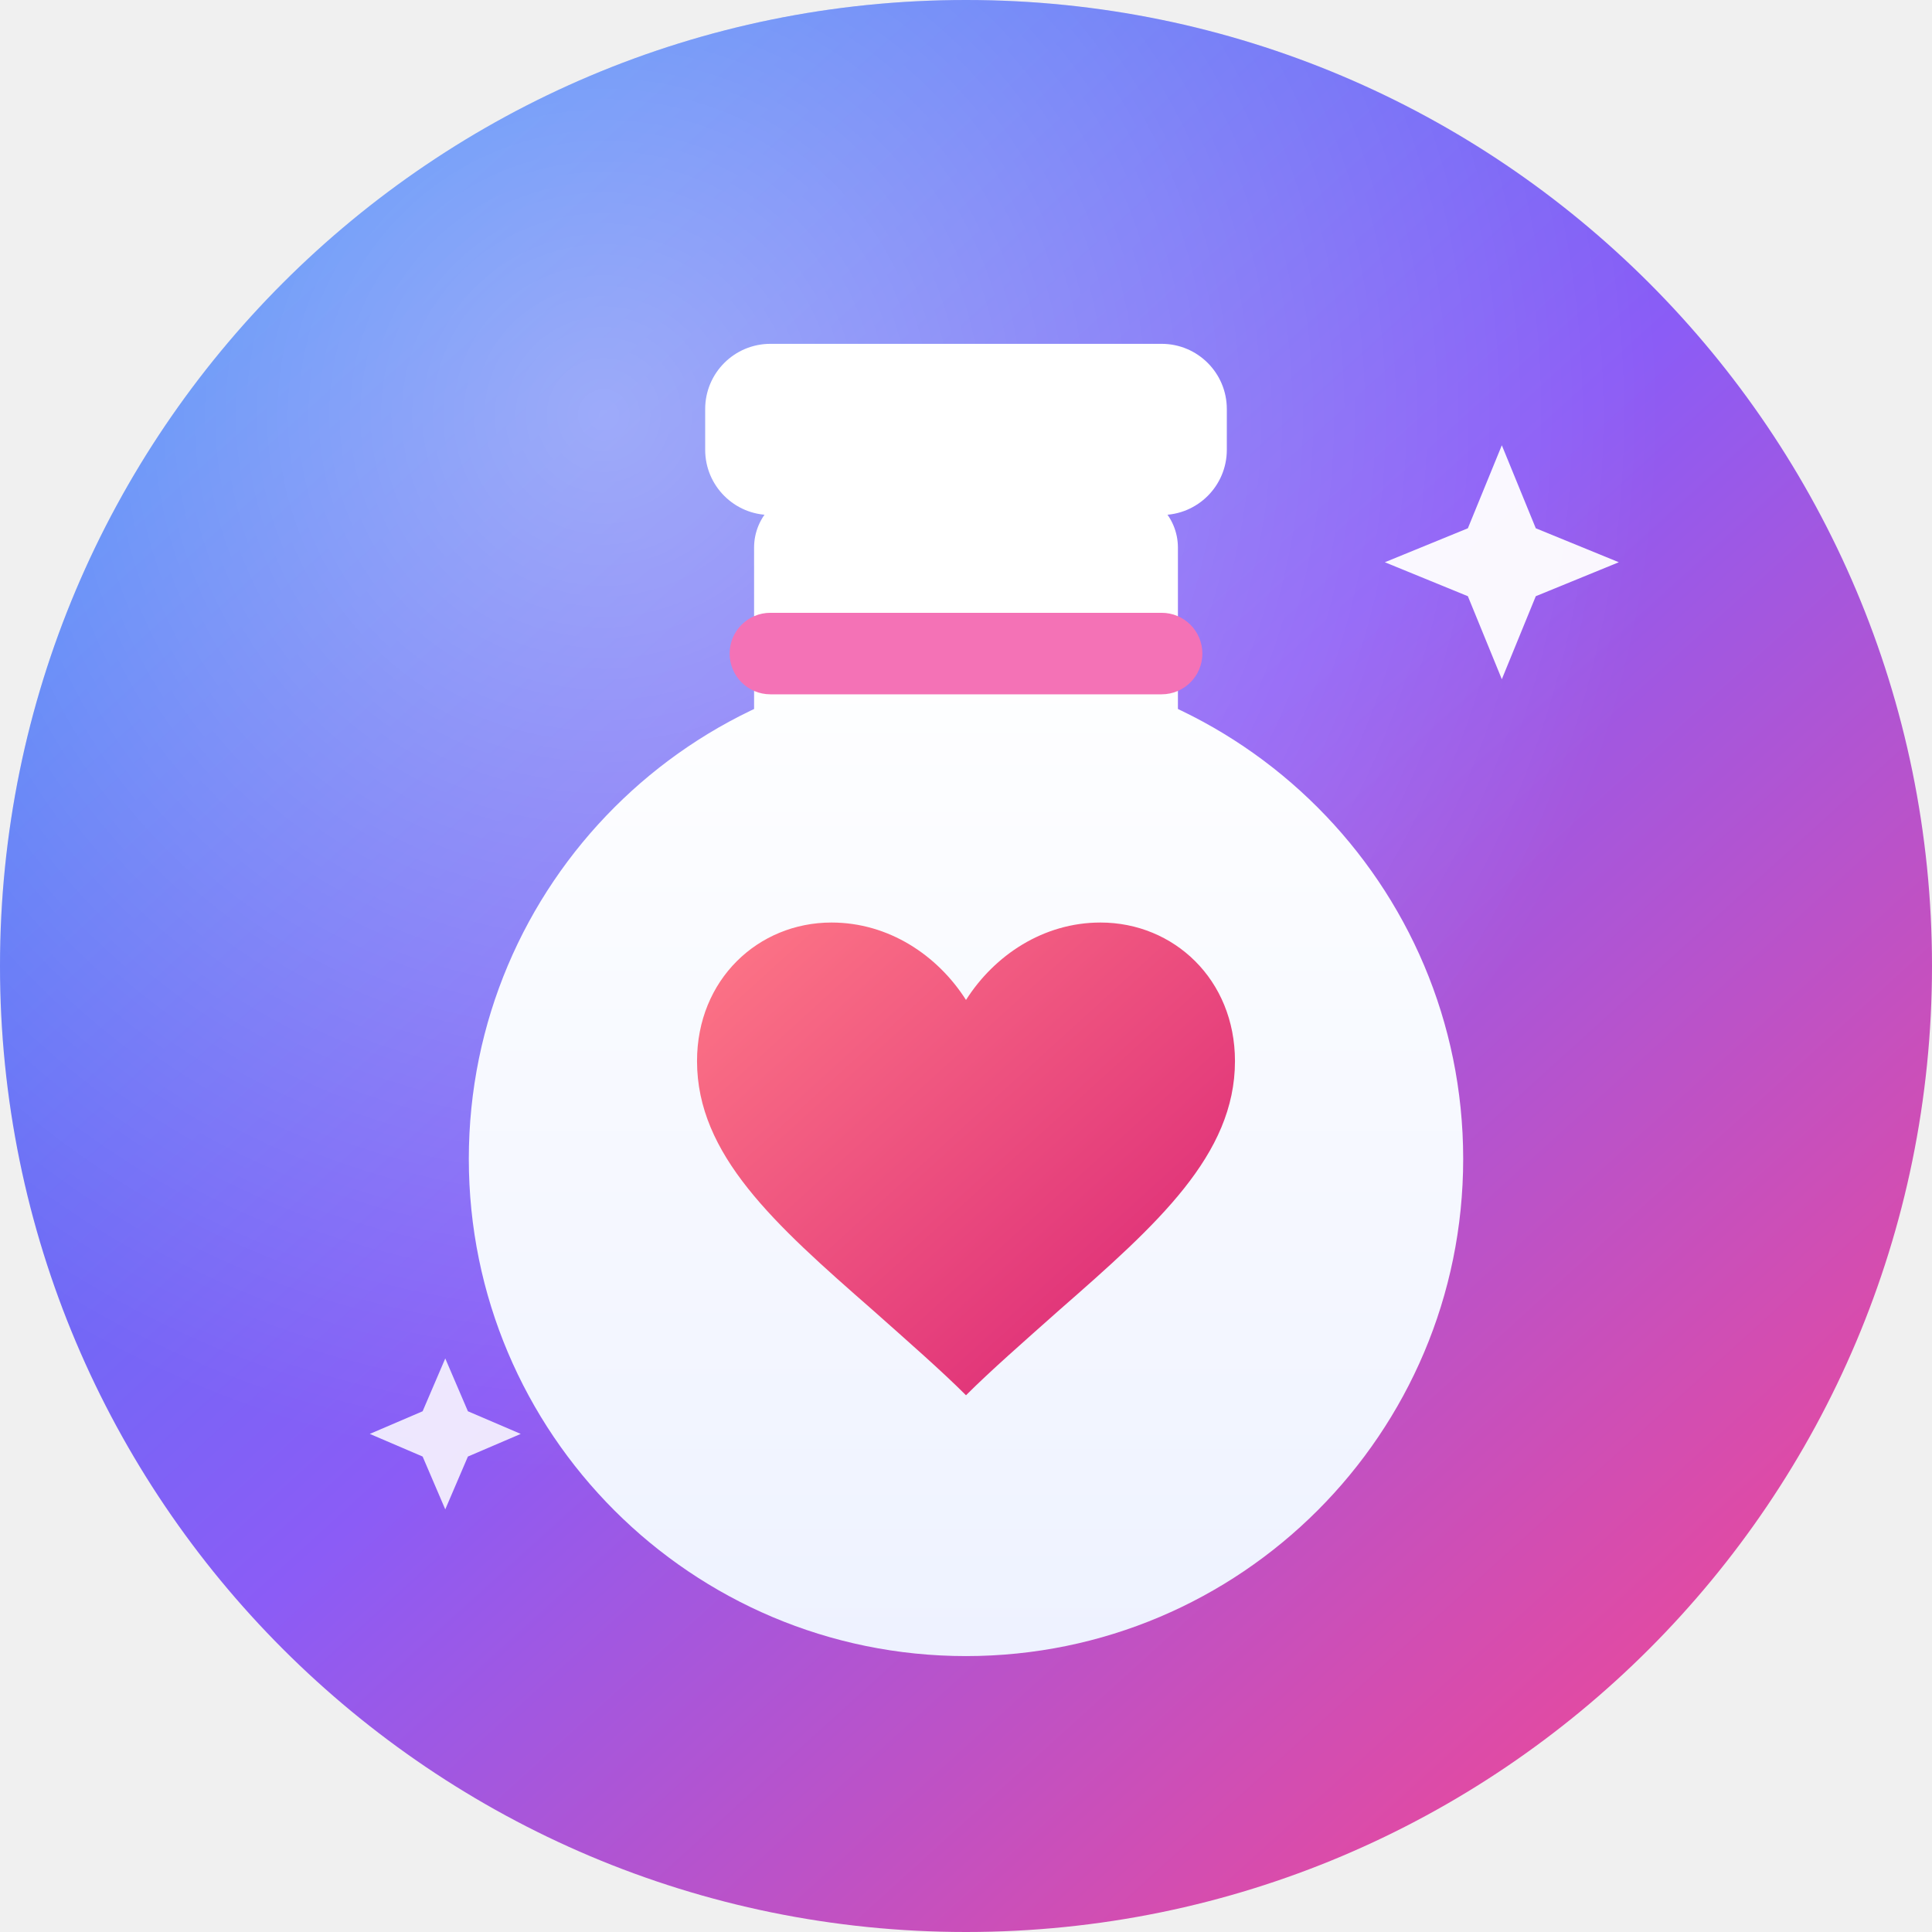
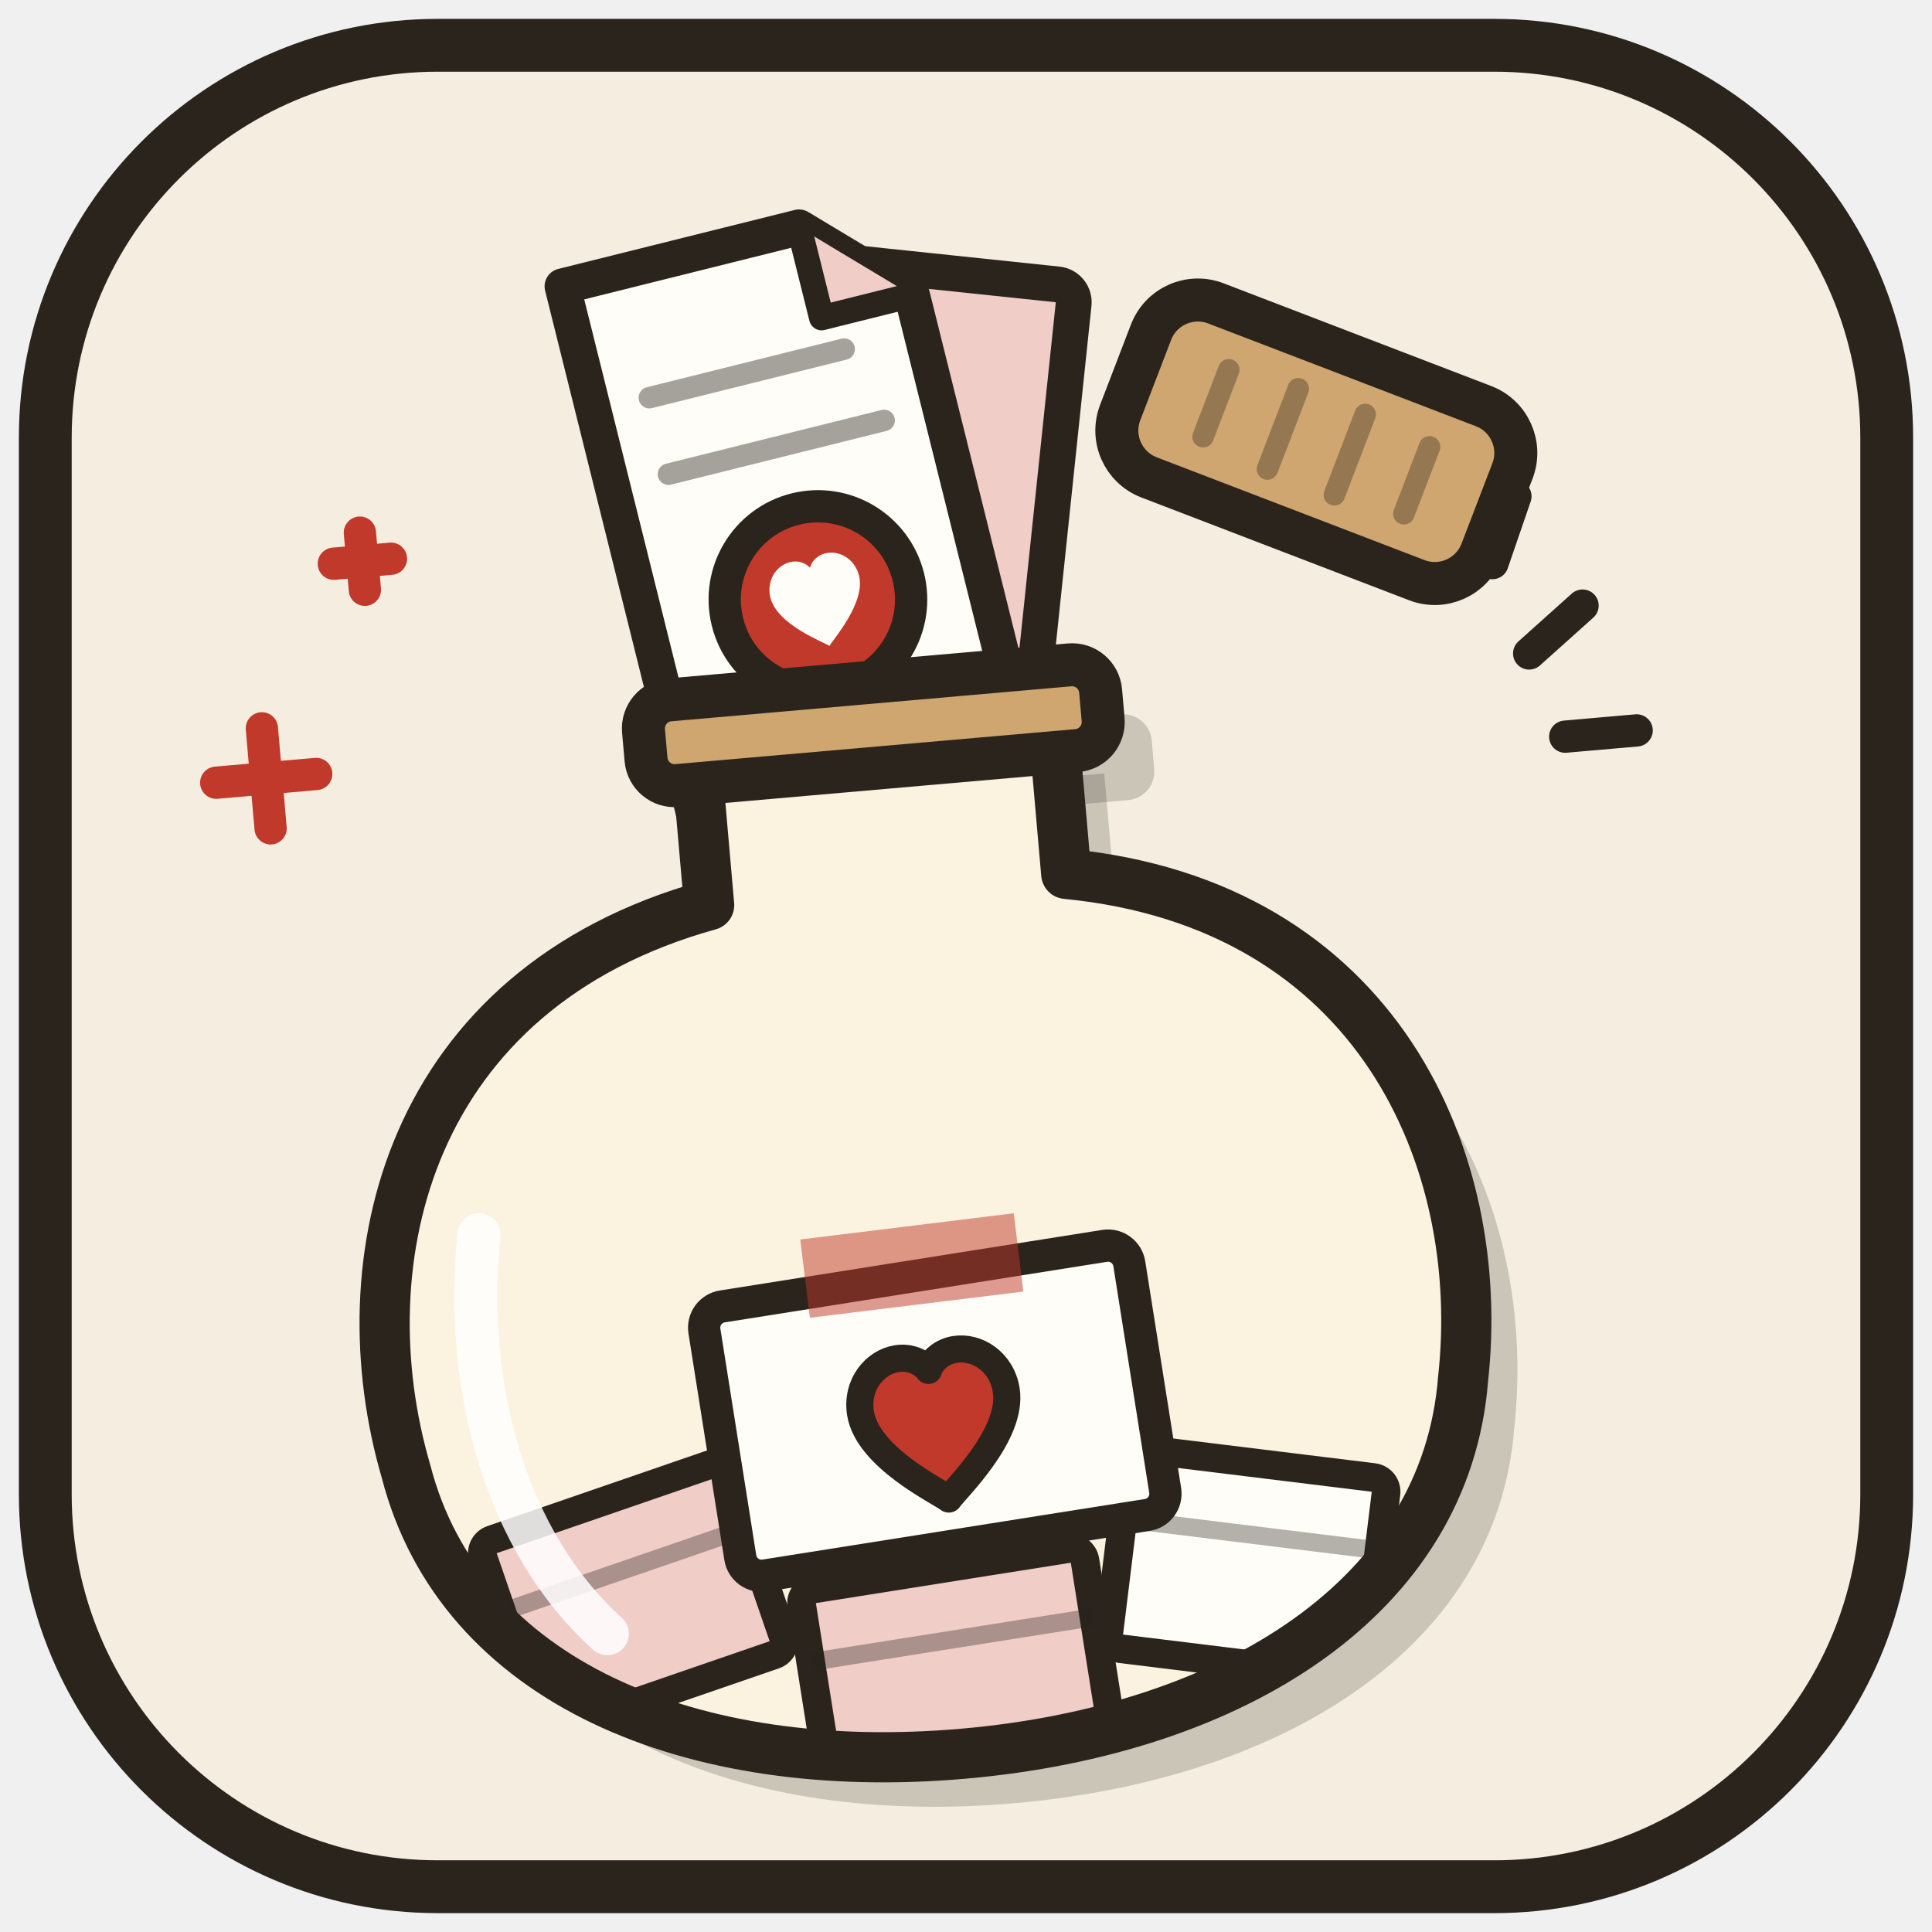
<svg xmlns="http://www.w3.org/2000/svg" viewBox="0 0 512 512" role="img" aria-labelledby="title">
-   <defs>
-     <linearGradient id="badge" x1="60" y1="40" x2="452" y2="472" gradientUnits="userSpaceOnUse">
-       <stop offset="0" stop-color="#3b82f6" />
-       <stop offset="0.5" stop-color="#8b5cf6" />
-       <stop offset="1" stop-color="#ec4899" />
-     </linearGradient>
-     <radialGradient id="glow" cx="160" cy="110" r="280" gradientUnits="userSpaceOnUse">
-       <stop offset="0" stop-color="#ffffff" stop-opacity="0.4" />
-       <stop offset="1" stop-color="#ffffff" stop-opacity="0" />
-     </radialGradient>
-     <linearGradient id="glass" x1="256" y1="170" x2="256" y2="424" gradientUnits="userSpaceOnUse">
-       <stop offset="0" stop-color="#ffffff" />
-       <stop offset="1" stop-color="#eef2ff" />
-     </linearGradient>
-     <linearGradient id="heart" x1="206" y1="250" x2="306" y2="360" gradientUnits="userSpaceOnUse">
-       <stop offset="0" stop-color="#fb7185" />
-       <stop offset="1" stop-color="#db2777" />
-     </linearGradient>
-   </defs>
-   <circle cx="256" cy="256" r="256" fill="url(#badge)" />
-   <circle cx="256" cy="256" r="256" fill="url(#glow)" />
-   <path d="M398 118l9 22 22 9-22 9-9 22-9-22-22-9 22-9z" fill="#ffffff" opacity="0.95" />
-   <path d="M118 360l6 14 14 6-14 6-6 14-6-14-14-6 14-6z" fill="#ffffff" opacity="0.85" />
-   <g transform="translate(256 265) scale(1.08) translate(-256 -265)">
-     <rect x="192" y="104" width="128" height="42" rx="16" fill="#ffffff" />
-     <g fill="url(#glass)">
-       <rect x="204" y="140" width="104" height="70" rx="14" />
-       <circle cx="256" cy="304" r="122" />
+   <rect x="12" y="12" width="488" height="488" rx="104" fill="#f4ede0" stroke="#2a241d" stroke-width="14" />
+   <g transform="translate(256 262) scale(0.95) translate(-270 -238)">
+     <g transform="rotate(-5 256 300)">
+       <g transform="translate(13 15)" fill="rgba(42,36,29,0.2)">
+         <path d="M206 168 V210 C120 226 96 300 108 360 C118 420 180 452 256 452 C332 452 394 420 404 360 C416 300 392 226 306 210 V168 Z" />
+         <rect x="192" y="152" width="128" height="24" rx="8" />
+       </g>
+       <g stroke="#2a241d" stroke-width="10" stroke-linejoin="round" stroke-linecap="round">
+         <g transform="rotate(11 268 130)">
+           <rect x="226" y="38" width="80" height="170" rx="5" fill="#f0cdc6" />
+         </g>
+         <g transform="rotate(-9 242 130)">
+           <path d="M196 26 H264 L290 52 V204 H196 Z" fill="#fffdf7" />
+           <path d="M264 26 V52 H290" fill="#f0cdc6" stroke-width="7" />
+           <path d="M212 62 H268 M212 84 H274" fill="none" stroke-opacity="0.42" stroke-width="6" />
+           <g transform="translate(244 128)">
+             <circle r="26" fill="#c0392b" stroke-width="9" />
+             <path d="M0 9.5 C-1 8.4 -9.8 2.4 -9.8 -3.6 C-9.8 -7.4 -6.9 -10 -3.9 -10 C-2.2 -10 -0.7 -9.1 0 -7.8 C0.7 -9.1 2.2 -10 3.9 -10 C6.9 -10 9.8 -7.4 9.8 -3.6 C9.8 2.4 1 8.4 0 9.5 Z" fill="#fffdf7" stroke="none" transform="translate(0 1) scale(1.3)" />
+           </g>
+         </g>
+       </g>
+       <path d="M206 168 V210 C120 226 96 300 108 360 C118 420 180 452 256 452 C332 452 394 420 404 360 C416 300 392 226 306 210 V168 Z" fill="#fbf3df" />
+       <g clip-path="url(#jar)" stroke="#2a241d" stroke-width="8" stroke-linejoin="round">
+         <g transform="rotate(-14 170 400)">
+           <rect x="132" y="372" width="72" height="56" rx="4" fill="#f0cdc6" />
+           <path d="M132 392 H204" fill="none" stroke-opacity="0.35" stroke-width="5" />
+         </g>
+         <g transform="rotate(12 340 404)">
+           <rect x="304" y="378" width="72" height="56" rx="4" fill="#fffdf7" />
+           <path d="M304 398 H376" fill="none" stroke-opacity="0.35" stroke-width="5" />
+         </g>
+         <g transform="rotate(-4 256 424)">
+           <rect x="216" y="400" width="80" height="58" rx="4" fill="#f0cdc6" />
+           <path d="M216 420 H296" fill="none" stroke-opacity="0.35" stroke-width="5" />
+         </g>
+       </g>
+       <clipPath id="jar">
+         <path d="M206 168 V210 C120 226 96 300 108 360 C118 420 180 452 256 452 C332 452 394 420 404 360 C416 300 392 226 306 210 V168 Z" />
+       </clipPath>
+       <path d="M134 296 C126 338 134 382 160 410" fill="none" stroke="#ffffff" stroke-opacity="0.85" stroke-width="12" stroke-linecap="round" />
+       <path d="M206 168 V210 C120 226 96 300 108 360 C118 420 180 452 256 452 C332 452 394 420 404 360 C416 300 392 226 306 210 V168 Z" fill="none" stroke="#2a241d" stroke-width="14" stroke-linejoin="round" />
+       <rect x="192" y="152" width="128" height="24" rx="8" fill="#cfa66f" stroke="#2a241d" stroke-width="12" stroke-linejoin="round" />
+       <g transform="rotate(-4 256 350)" stroke="#2a241d" stroke-linejoin="round" stroke-linecap="round">
+         <rect x="196" y="318" width="120" height="76" rx="6" fill="#fffdf7" stroke-width="9" />
+         <rect x="226" y="304" width="60" height="22" fill="#c0392b" fill-opacity="0.5" stroke="none" transform="rotate(2 256 315)" />
+         <path d="M0 9.5 C-1 8.4 -9.8 2.4 -9.8 -3.6 C-9.8 -7.4 -6.9 -10 -3.9 -10 C-2.2 -10 -0.7 -9.1 0 -7.8 C0.7 -9.1 2.2 -10 3.9 -10 C6.9 -10 9.8 -7.4 9.8 -3.6 C9.8 2.4 1 8.4 0 9.5 Z" fill="#c0392b" stroke-width="3.6" transform="translate(256 361) scale(2.1)" />
+       </g>
+       <g transform="translate(386 96) rotate(26)" stroke="#2a241d" stroke-linejoin="round" stroke-linecap="round">
+         <rect x="-54" y="-26" width="108" height="52" rx="14" fill="#cfa66f" stroke-width="12" />
+         <path d="M-30 -10 V10 M-10 -12 V12 M10 -12 V12 M30 -10 V10" fill="none" stroke-opacity="0.35" stroke-width="6" />
+       </g>
+       <g stroke="#2a241d" stroke-width="9" stroke-linecap="round" fill="none">
+         <path d="M440 160 L456 148" />
+         <path d="M448 184 H468" />
+         <path d="M432 134 L440 116" />
+       </g>
+       <g stroke="#c0392b" stroke-width="9" stroke-linecap="round" fill="none">
+         <path d="M86 150 V178 M72 164 H100" />
+         <path d="M118 98 V114 M110 106 H126" />
+       </g>
    </g>
-     <rect x="198" y="170" width="116" height="20" rx="10" fill="#f472b6" />
-     <path d="M256 362c-6-6-14-13-23-21-24-21-43-38-43-61 0-20 15-34 33-34 14 0 26 8 33 19 7-11 19-19 33-19 18 0 33 14 33 34 0 23-19 40-43 61-9 8-17 15-23 21Z" fill="url(#heart)" />
  </g>
</svg>
